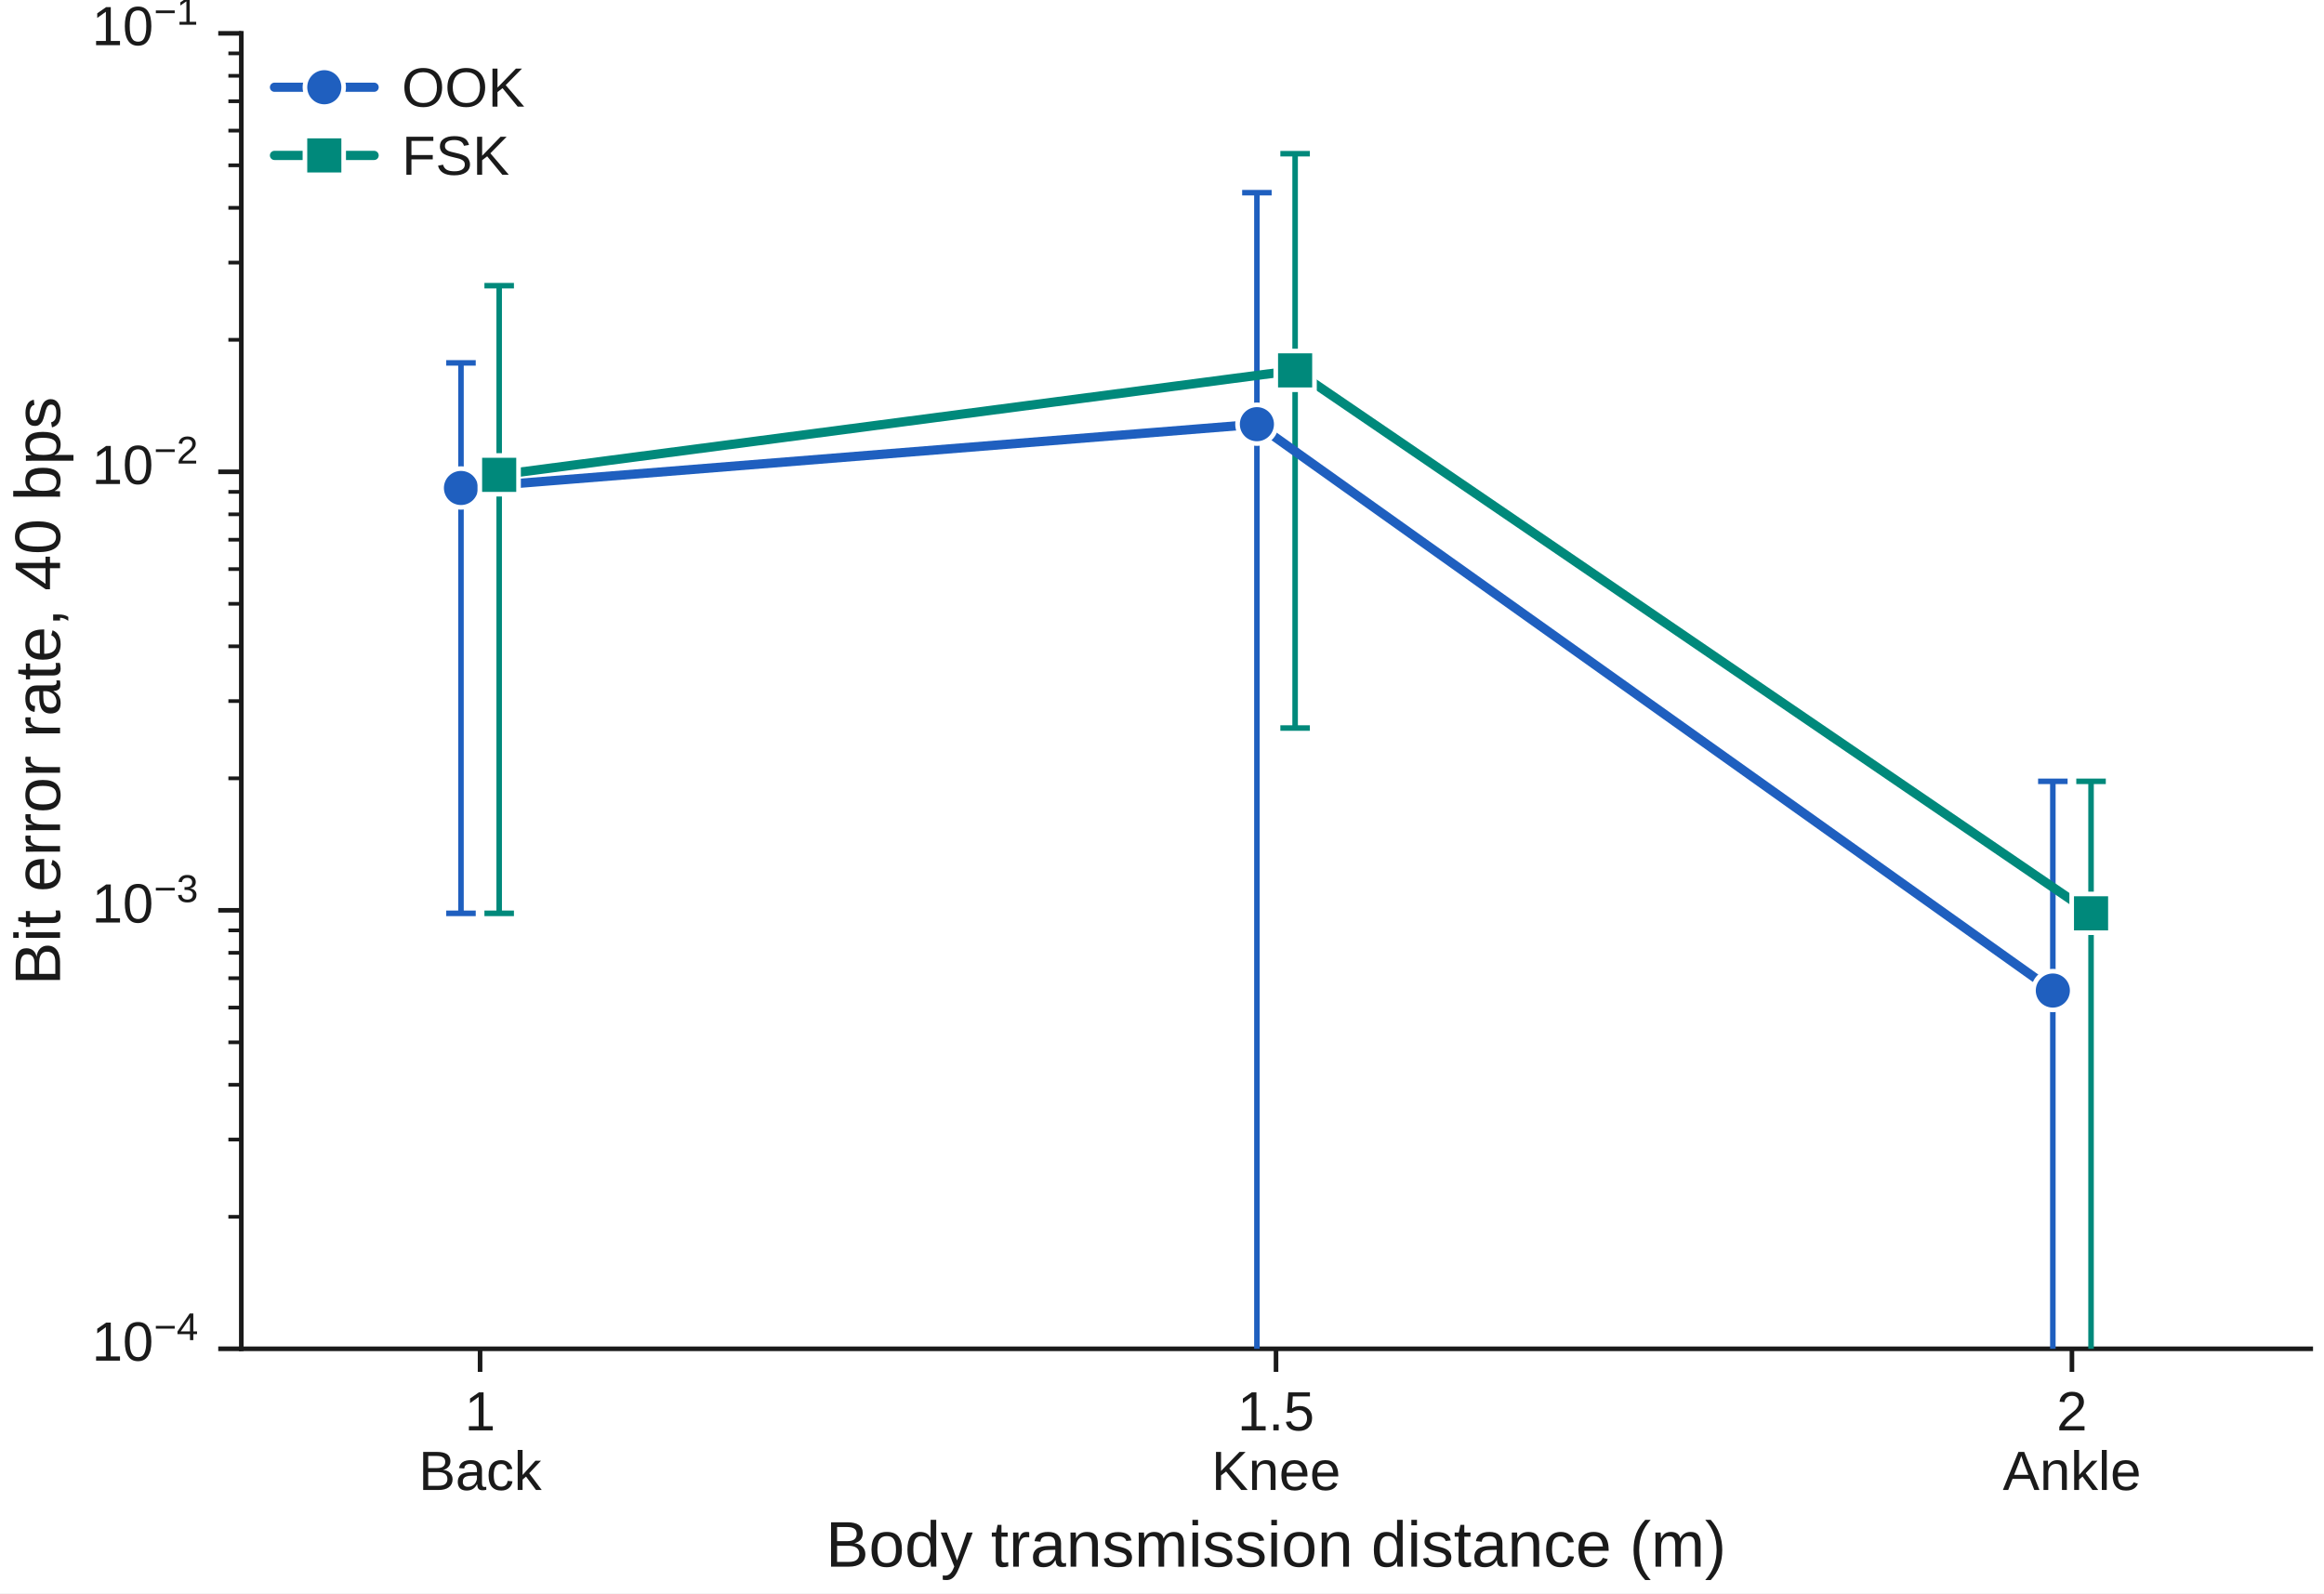
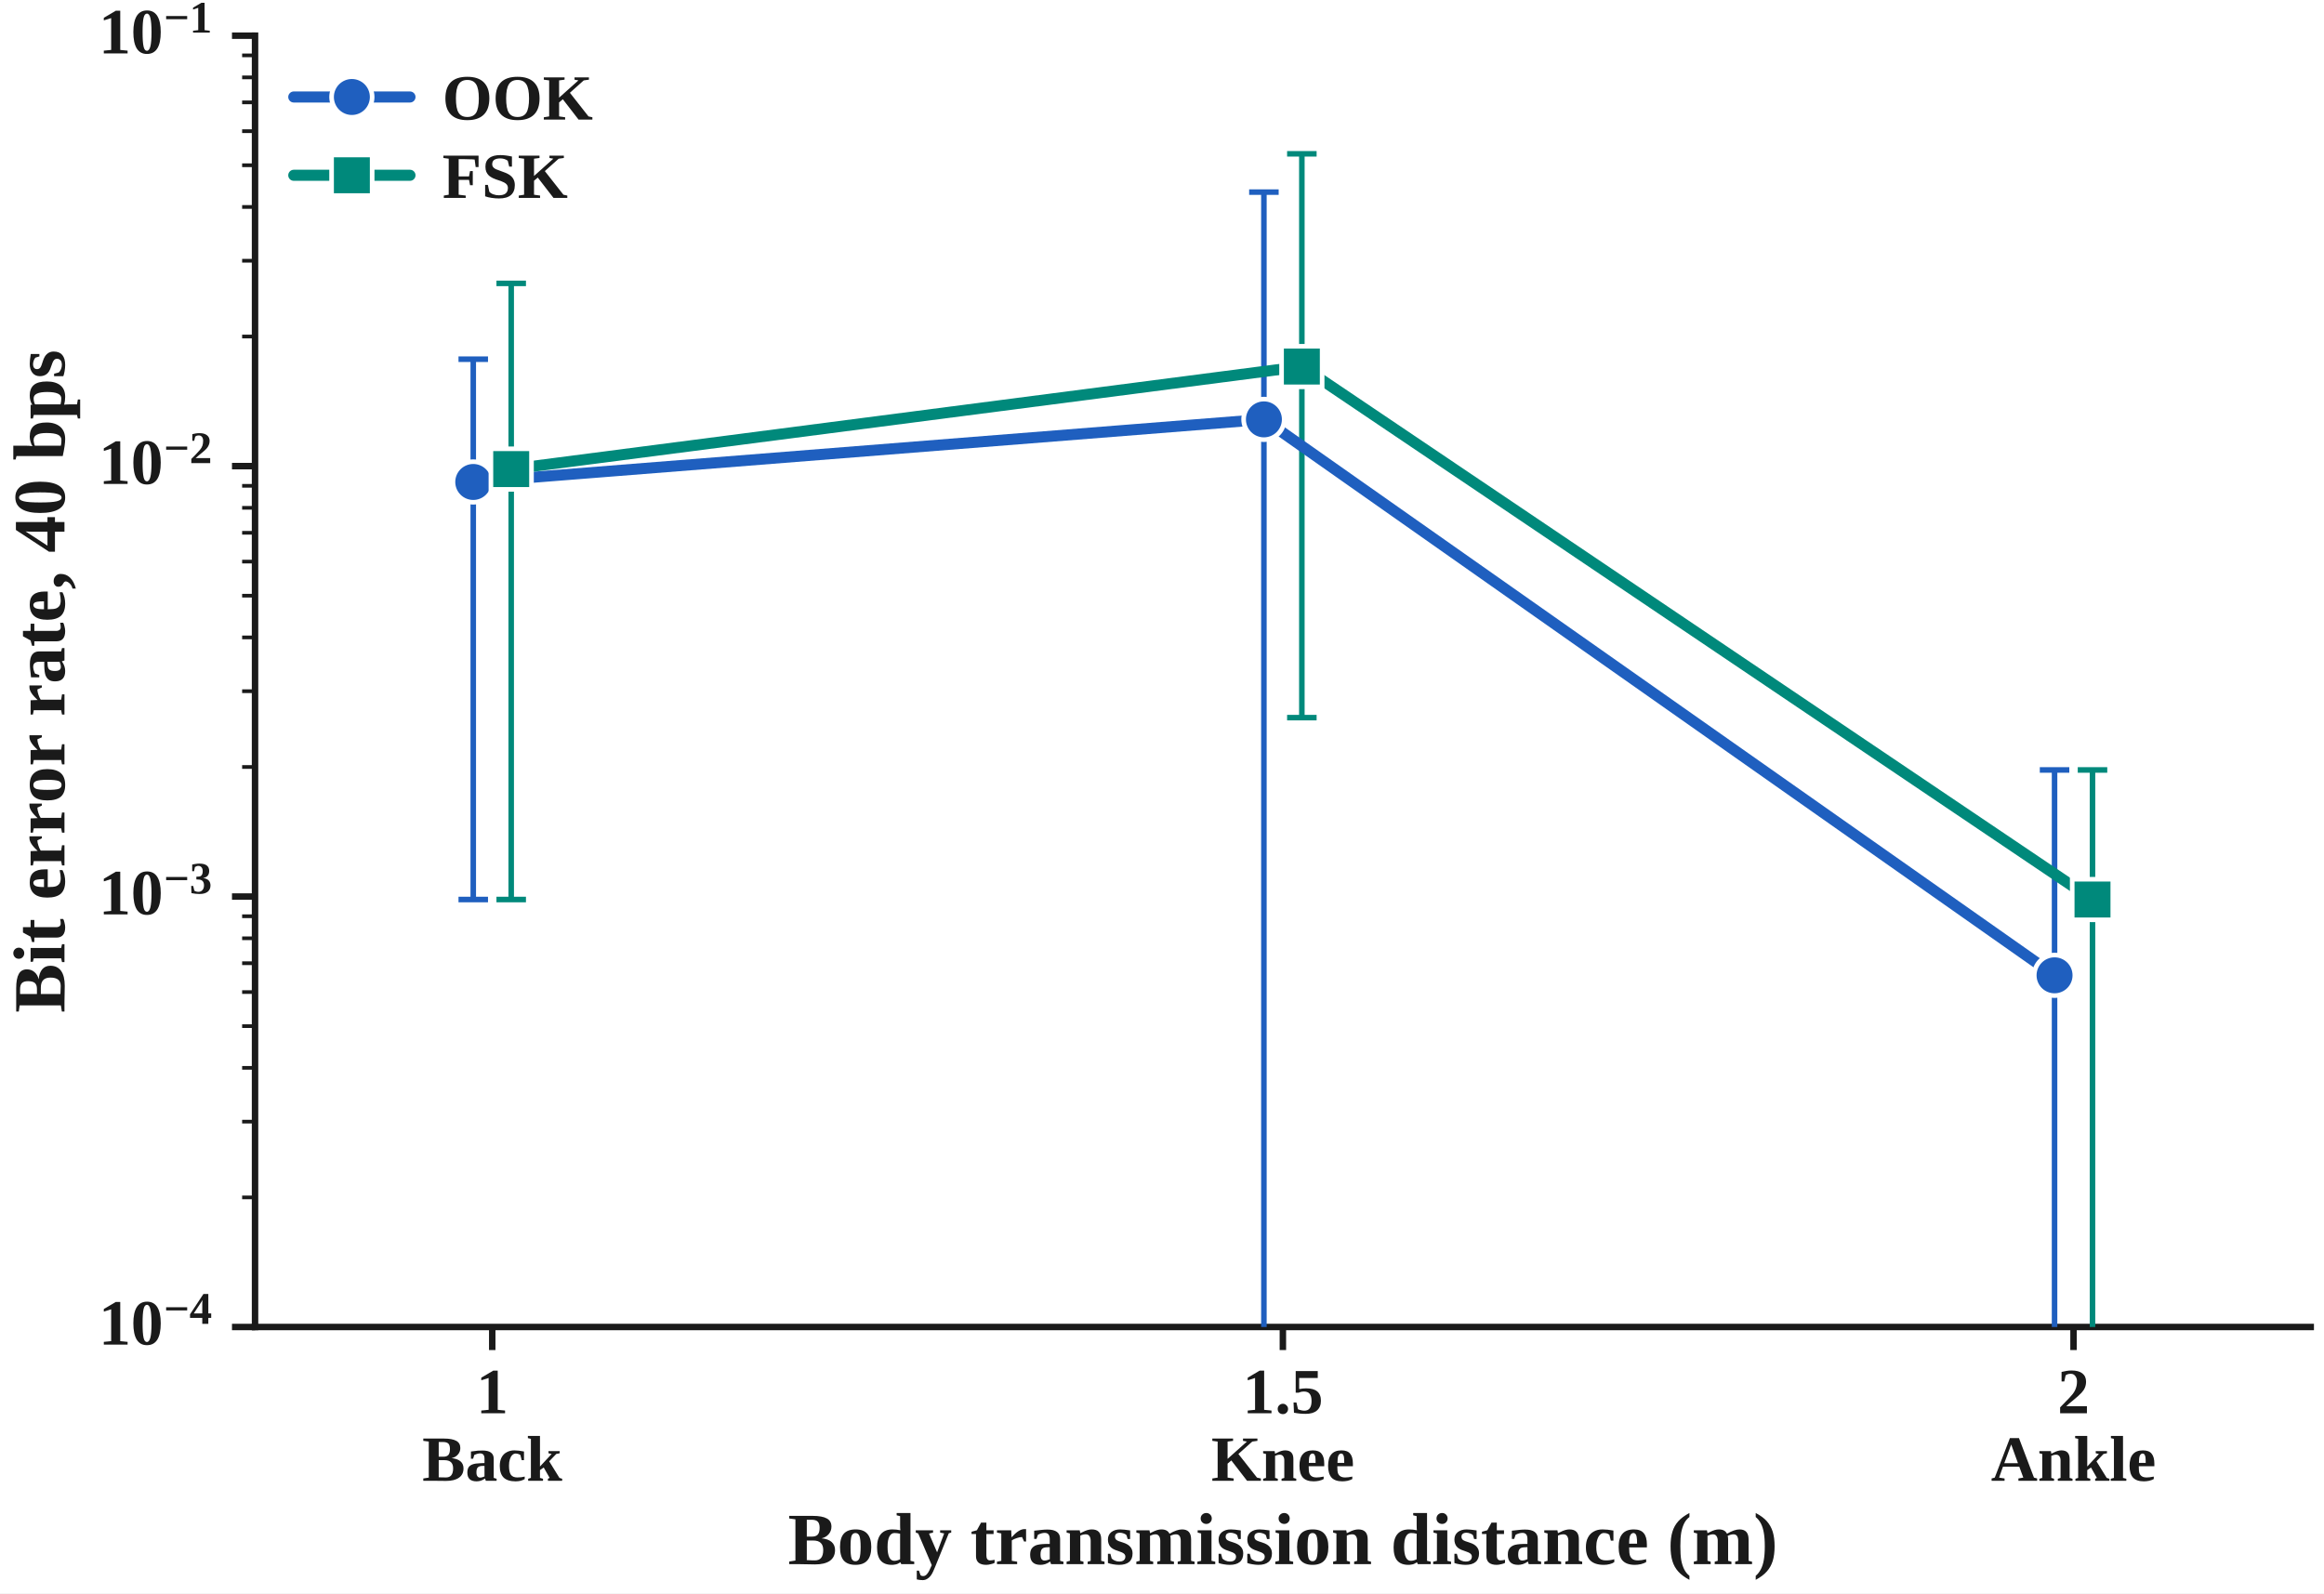
<svg xmlns="http://www.w3.org/2000/svg" xmlns:xlink="http://www.w3.org/1999/xlink" width="252pt" height="172.8pt" viewBox="0 0 252 172.8" version="1.1">
  <defs>
    <style type="text/css">*{stroke-linejoin: round; stroke-linecap: butt}</style>
  </defs>
  <g id="figure_1">
    <g id="patch_1">
      <path d="M 0 172.8  L 252 172.8  L 252 0  L 0 0  z " style="fill: #ffffff" />
    </g>
    <g id="axes_1">
      <g id="patch_2">
-         <path d="M 26.165 146.279  L 250.56 146.279  L 250.56 3.614  L 26.165 3.614  z " style="fill: #ffffff" />
+         <path d="M 27.655 143.915  L 250.56 143.915  L 250.56 3.869  L 27.655 3.869  z " style="fill: #ffffff" />
      </g>
      <g id="matplotlib.axis_1">
        <g id="xtick_1">
          <g id="line2d_1">
            <defs>
-               <path id="md3fc8c82eb" d="M 0 0  L 0 2.5  " style="stroke: #1a1a1a; stroke-width: 0.5" />
+               <path id="m8d9b5b0dcf" d="M 0 0  L 0 2.5  " style="stroke: #1a1a1a; stroke-width: 0.7" />
            </defs>
            <g>
-               <use xlink:href="#md3fc8c82eb" x="52.057" y="146.279" style="fill: #1a1a1a; stroke: #1a1a1a; stroke-width: 0.5" />
+               <use xlink:href="#m8d9b5b0dcf" x="53.375" y="143.915" style="fill: #1a1a1a; stroke: #1a1a1a; stroke-width: 0.7" />
            </g>
          </g>
          <g id="text_1">
-             <text style="font-size: 6px; font-family: 'Arial', 'Helvetica', 'Liberation Sans', 'Nimbus Sans', 'DejaVu Sans', sans-serif; fill: #1a1a1a" transform="translate(50.38873 155.1269)">1</text>
-             <text style="font-size: 6px; font-family: 'Arial', 'Helvetica', 'Liberation Sans', 'Nimbus Sans', 'DejaVu Sans', sans-serif; fill: #1a1a1a" transform="translate(45.38763 161.5897)">Back</text>
+             <text style="font-weight: 700; font-size: 7px; font-family: 'Times New Roman', 'Liberation Serif', 'Nimbus Roman', 'DejaVu Serif', serif; fill: #1a1a1a" transform="translate(51.62481 153.2721)">1</text>
+             <text style="font-weight: 700; font-size: 7px; font-family: 'Times New Roman', 'Liberation Serif', 'Nimbus Roman', 'DejaVu Serif', serif; fill: #1a1a1a" transform="translate(45.7902 160.5917)">Back</text>
          </g>
        </g>
        <g id="xtick_2">
          <g id="line2d_2">
            <g>
-               <use xlink:href="#md3fc8c82eb" x="138.363" y="146.279" style="fill: #1a1a1a; stroke: #1a1a1a; stroke-width: 0.5" />
+               <use xlink:href="#m8d9b5b0dcf" x="139.107" y="143.915" style="fill: #1a1a1a; stroke: #1a1a1a; stroke-width: 0.7" />
            </g>
          </g>
          <g id="text_2">
-             <text style="font-size: 6px; font-family: 'Arial', 'Helvetica', 'Liberation Sans', 'Nimbus Sans', 'DejaVu Sans', sans-serif; fill: #1a1a1a" transform="translate(134.1927 155.1269)">1.5</text>
-             <text style="font-size: 6px; font-family: 'Arial', 'Helvetica', 'Liberation Sans', 'Nimbus Sans', 'DejaVu Sans', sans-serif; fill: #1a1a1a" transform="translate(131.3567 161.5897)">Knee</text>
+             <text style="font-weight: 700; font-size: 7px; font-family: 'Times New Roman', 'Liberation Serif', 'Nimbus Roman', 'DejaVu Serif', serif; fill: #1a1a1a" transform="translate(134.7325 153.2721)">1.5</text>
+             <text style="font-weight: 700; font-size: 7px; font-family: 'Times New Roman', 'Liberation Serif', 'Nimbus Roman', 'DejaVu Serif', serif; fill: #1a1a1a" transform="translate(131.3315 160.5917)">Knee</text>
          </g>
        </g>
        <g id="xtick_3">
          <g id="line2d_3">
            <g>
-               <use xlink:href="#md3fc8c82eb" x="224.668" y="146.279" style="fill: #1a1a1a; stroke: #1a1a1a; stroke-width: 0.5" />
+               <use xlink:href="#m8d9b5b0dcf" x="224.84" y="143.915" style="fill: #1a1a1a; stroke: #1a1a1a; stroke-width: 0.7" />
            </g>
          </g>
          <g id="text_3">
-             <text style="font-size: 6px; font-family: 'Arial', 'Helvetica', 'Liberation Sans', 'Nimbus Sans', 'DejaVu Sans', sans-serif; fill: #1a1a1a" transform="translate(223 155.1269)">2</text>
-             <text style="font-size: 6px; font-family: 'Arial', 'Helvetica', 'Liberation Sans', 'Nimbus Sans', 'DejaVu Sans', sans-serif; fill: #1a1a1a" transform="translate(217.1641 161.5897)">Ankle</text>
+             <text style="font-weight: 700; font-size: 7px; font-family: 'Times New Roman', 'Liberation Serif', 'Nimbus Roman', 'DejaVu Serif', serif; fill: #1a1a1a" transform="translate(223.0902 153.2721)">2</text>
+             <text style="font-weight: 700; font-size: 7px; font-family: 'Times New Roman', 'Liberation Serif', 'Nimbus Roman', 'DejaVu Serif', serif; fill: #1a1a1a" transform="translate(215.8939 160.5917)">Ankle</text>
          </g>
        </g>
        <g id="text_4">
-           <text style="font-size: 7px; font-family: 'Arial', 'Helvetica', 'Liberation Sans', 'Nimbus Sans', 'DejaVu Sans', sans-serif; text-anchor: middle; fill: #1a1a1a" x="138.363" y="169.907" transform="rotate(-0 138.3627 169.9075)">Body transmission distance (m)</text>
+           <text style="font-weight: 700; font-size: 8px; font-family: 'Times New Roman', 'Liberation Serif', 'Nimbus Roman', 'DejaVu Serif', serif; text-anchor: middle; fill: #1a1a1a" x="139.107" y="169.634" transform="rotate(-0 139.1075 169.6337)">Body transmission distance (m)</text>
        </g>
      </g>
      <g id="matplotlib.axis_2">
        <g id="ytick_1">
          <g id="line2d_4">
            <defs>
-               <path id="mec77ec53ce" d="M 0 0  L -2.5 0  " style="stroke: #1a1a1a; stroke-width: 0.5" />
+               <path id="m8f3464b69f" d="M 0 0  L -2.5 0  " style="stroke: #1a1a1a; stroke-width: 0.7" />
            </defs>
            <g>
-               <use xlink:href="#mec77ec53ce" x="26.165" y="146.279" style="fill: #1a1a1a; stroke: #1a1a1a; stroke-width: 0.5" />
+               <use xlink:href="#m8f3464b69f" x="27.655" y="143.915" style="fill: #1a1a1a; stroke: #1a1a1a; stroke-width: 0.7" />
            </g>
          </g>
          <g id="text_5">
-             <g style="fill: #1a1a1a" transform="translate(9.965313 148.4529)">
+             <g style="fill: #1a1a1a" transform="translate(10.695 146.3435)">
              <text>
-                 <tspan x="0" y="-0.892" style="font-size: 6px; font-family: 'Liberation Sans'; fill: #1a1a1a">1</tspan>
-                 <tspan x="3.337" y="-0.892" style="font-size: 6px; font-family: 'Liberation Sans'; fill: #1a1a1a">0</tspan>
-                 <tspan x="6.729" y="-3.112" style="font-size: 4.2px; font-family: 'Liberation Sans'; fill: #1a1a1a">−</tspan>
-                 <tspan x="9.182" y="-3.112" style="font-size: 4.2px; font-family: 'Liberation Sans'; fill: #1a1a1a">4</tspan>
+                 <tspan x="0" y="-0.52" style="font-weight: 700; font-size: 7px; font-family: 'Liberation Serif'; fill: #1a1a1a">1</tspan>
+                 <tspan x="3.5" y="-0.52" style="font-weight: 700; font-size: 7px; font-family: 'Liberation Serif'; fill: #1a1a1a">0</tspan>
+                 <tspan x="7.056" y="-2.773" style="font-weight: 700; font-size: 4.9px; font-family: 'Liberation Serif'; fill: #1a1a1a">−</tspan>
+                 <tspan x="9.848" y="-2.773" style="font-weight: 700; font-size: 4.9px; font-family: 'Liberation Serif'; fill: #1a1a1a">4</tspan>
              </text>
            </g>
          </g>
        </g>
        <g id="ytick_2">
          <g id="line2d_5">
            <g>
-               <use xlink:href="#mec77ec53ce" x="26.165" y="98.724" style="fill: #1a1a1a; stroke: #1a1a1a; stroke-width: 0.5" />
+               <use xlink:href="#m8f3464b69f" x="27.655" y="97.233" style="fill: #1a1a1a; stroke: #1a1a1a; stroke-width: 0.7" />
            </g>
          </g>
          <g id="text_6">
-             <g style="fill: #1a1a1a" transform="translate(9.965313 100.898)">
+             <g style="fill: #1a1a1a" transform="translate(10.695 99.66142)">
              <text>
-                 <tspan x="0" y="-0.848" style="font-size: 6px; font-family: 'Liberation Sans'; fill: #1a1a1a">1</tspan>
-                 <tspan x="3.337" y="-0.848" style="font-size: 6px; font-family: 'Liberation Sans'; fill: #1a1a1a">0</tspan>
-                 <tspan x="6.729" y="-3.069" style="font-size: 4.2px; font-family: 'Liberation Sans'; fill: #1a1a1a">−</tspan>
-                 <tspan x="9.182" y="-3.069" style="font-size: 4.2px; font-family: 'Liberation Sans'; fill: #1a1a1a">3</tspan>
+                 <tspan x="0" y="-0.498" style="font-weight: 700; font-size: 7px; font-family: 'Liberation Serif'; fill: #1a1a1a">1</tspan>
+                 <tspan x="3.5" y="-0.498" style="font-weight: 700; font-size: 7px; font-family: 'Liberation Serif'; fill: #1a1a1a">0</tspan>
+                 <tspan x="7.056" y="-2.752" style="font-weight: 700; font-size: 4.9px; font-family: 'Liberation Serif'; fill: #1a1a1a">−</tspan>
+                 <tspan x="9.848" y="-2.752" style="font-weight: 700; font-size: 4.9px; font-family: 'Liberation Serif'; fill: #1a1a1a">3</tspan>
              </text>
            </g>
          </g>
        </g>
        <g id="ytick_3">
          <g id="line2d_6">
            <g>
-               <use xlink:href="#mec77ec53ce" x="26.165" y="51.169" style="fill: #1a1a1a; stroke: #1a1a1a; stroke-width: 0.5" />
+               <use xlink:href="#m8f3464b69f" x="27.655" y="50.551" style="fill: #1a1a1a; stroke: #1a1a1a; stroke-width: 0.7" />
            </g>
          </g>
          <g id="text_7">
-             <g style="fill: #1a1a1a" transform="translate(9.965313 53.34304)">
+             <g style="fill: #1a1a1a" transform="translate(10.695 52.97938)">
              <text>
-                 <tspan x="0" y="-0.848" style="font-size: 6px; font-family: 'Liberation Sans'; fill: #1a1a1a">1</tspan>
-                 <tspan x="3.337" y="-0.848" style="font-size: 6px; font-family: 'Liberation Sans'; fill: #1a1a1a">0</tspan>
-                 <tspan x="6.729" y="-3.069" style="font-size: 4.2px; font-family: 'Liberation Sans'; fill: #1a1a1a">−</tspan>
-                 <tspan x="9.182" y="-3.069" style="font-size: 4.2px; font-family: 'Liberation Sans'; fill: #1a1a1a">2</tspan>
+                 <tspan x="0" y="-0.498" style="font-weight: 700; font-size: 7px; font-family: 'Liberation Serif'; fill: #1a1a1a">1</tspan>
+                 <tspan x="3.5" y="-0.498" style="font-weight: 700; font-size: 7px; font-family: 'Liberation Serif'; fill: #1a1a1a">0</tspan>
+                 <tspan x="7.056" y="-2.752" style="font-weight: 700; font-size: 4.9px; font-family: 'Liberation Serif'; fill: #1a1a1a">−</tspan>
+                 <tspan x="9.848" y="-2.752" style="font-weight: 700; font-size: 4.9px; font-family: 'Liberation Serif'; fill: #1a1a1a">2</tspan>
              </text>
            </g>
          </g>
        </g>
        <g id="ytick_4">
          <g id="line2d_7">
            <g>
-               <use xlink:href="#mec77ec53ce" x="26.165" y="3.614" style="fill: #1a1a1a; stroke: #1a1a1a; stroke-width: 0.5" />
+               <use xlink:href="#m8f3464b69f" x="27.655" y="3.869" style="fill: #1a1a1a; stroke: #1a1a1a; stroke-width: 0.7" />
            </g>
          </g>
          <g id="text_8">
-             <g style="fill: #1a1a1a" transform="translate(9.965313 5.788125)">
+             <g style="fill: #1a1a1a" transform="translate(10.695 6.297344)">
              <text>
-                 <tspan x="0" y="-0.892" style="font-size: 6px; font-family: 'Liberation Sans'; fill: #1a1a1a">1</tspan>
-                 <tspan x="3.337" y="-0.892" style="font-size: 6px; font-family: 'Liberation Sans'; fill: #1a1a1a">0</tspan>
-                 <tspan x="6.729" y="-3.112" style="font-size: 4.2px; font-family: 'Liberation Sans'; fill: #1a1a1a">−</tspan>
-                 <tspan x="9.182" y="-3.112" style="font-size: 4.2px; font-family: 'Liberation Sans'; fill: #1a1a1a">1</tspan>
+                 <tspan x="0" y="-0.509" style="font-weight: 700; font-size: 7px; font-family: 'Liberation Serif'; fill: #1a1a1a">1</tspan>
+                 <tspan x="3.5" y="-0.509" style="font-weight: 700; font-size: 7px; font-family: 'Liberation Serif'; fill: #1a1a1a">0</tspan>
+                 <tspan x="7.056" y="-2.763" style="font-weight: 700; font-size: 4.9px; font-family: 'Liberation Serif'; fill: #1a1a1a">−</tspan>
+                 <tspan x="9.848" y="-2.763" style="font-weight: 700; font-size: 4.9px; font-family: 'Liberation Serif'; fill: #1a1a1a">1</tspan>
              </text>
            </g>
          </g>
        </g>
        <g id="ytick_5">
          <g id="line2d_8">
            <defs>
-               <path id="maca8bdec63" d="M 0 0  L -1.4 0  " style="stroke: #1a1a1a; stroke-width: 0.4" />
+               <path id="m999419ec3b" d="M 0 0  L -1.4 0  " style="stroke: #1a1a1a; stroke-width: 0.4" />
            </defs>
            <g>
-               <use xlink:href="#maca8bdec63" x="26.165" y="131.963" style="fill: #1a1a1a; stroke: #1a1a1a; stroke-width: 0.4" />
+               <use xlink:href="#m999419ec3b" x="27.655" y="129.862" style="fill: #1a1a1a; stroke: #1a1a1a; stroke-width: 0.4" />
            </g>
          </g>
        </g>
        <g id="ytick_6">
          <g id="line2d_9">
            <g>
-               <use xlink:href="#maca8bdec63" x="26.165" y="123.589" style="fill: #1a1a1a; stroke: #1a1a1a; stroke-width: 0.4" />
+               <use xlink:href="#m999419ec3b" x="27.655" y="121.642" style="fill: #1a1a1a; stroke: #1a1a1a; stroke-width: 0.4" />
            </g>
          </g>
        </g>
        <g id="ytick_7">
          <g id="line2d_10">
            <g>
-               <use xlink:href="#maca8bdec63" x="26.165" y="117.648" style="fill: #1a1a1a; stroke: #1a1a1a; stroke-width: 0.4" />
+               <use xlink:href="#m999419ec3b" x="27.655" y="115.809" style="fill: #1a1a1a; stroke: #1a1a1a; stroke-width: 0.4" />
            </g>
          </g>
        </g>
        <g id="ytick_8">
          <g id="line2d_11">
            <g>
-               <use xlink:href="#maca8bdec63" x="26.165" y="113.039" style="fill: #1a1a1a; stroke: #1a1a1a; stroke-width: 0.4" />
+               <use xlink:href="#m999419ec3b" x="27.655" y="111.285" style="fill: #1a1a1a; stroke: #1a1a1a; stroke-width: 0.4" />
            </g>
          </g>
        </g>
        <g id="ytick_9">
          <g id="line2d_12">
            <g>
-               <use xlink:href="#maca8bdec63" x="26.165" y="109.274" style="fill: #1a1a1a; stroke: #1a1a1a; stroke-width: 0.4" />
+               <use xlink:href="#m999419ec3b" x="27.655" y="107.589" style="fill: #1a1a1a; stroke: #1a1a1a; stroke-width: 0.4" />
            </g>
          </g>
        </g>
        <g id="ytick_10">
          <g id="line2d_13">
            <g>
-               <use xlink:href="#maca8bdec63" x="26.165" y="106.09" style="fill: #1a1a1a; stroke: #1a1a1a; stroke-width: 0.4" />
+               <use xlink:href="#m999419ec3b" x="27.655" y="104.464" style="fill: #1a1a1a; stroke: #1a1a1a; stroke-width: 0.4" />
            </g>
          </g>
        </g>
        <g id="ytick_11">
          <g id="line2d_14">
            <g>
-               <use xlink:href="#maca8bdec63" x="26.165" y="103.332" style="fill: #1a1a1a; stroke: #1a1a1a; stroke-width: 0.4" />
+               <use xlink:href="#m999419ec3b" x="27.655" y="101.757" style="fill: #1a1a1a; stroke: #1a1a1a; stroke-width: 0.4" />
            </g>
          </g>
        </g>
        <g id="ytick_12">
          <g id="line2d_15">
            <g>
-               <use xlink:href="#maca8bdec63" x="26.165" y="100.9" style="fill: #1a1a1a; stroke: #1a1a1a; stroke-width: 0.4" />
+               <use xlink:href="#m999419ec3b" x="27.655" y="99.369" style="fill: #1a1a1a; stroke: #1a1a1a; stroke-width: 0.4" />
            </g>
          </g>
        </g>
        <g id="ytick_13">
          <g id="line2d_16">
            <g>
-               <use xlink:href="#maca8bdec63" x="26.165" y="84.408" style="fill: #1a1a1a; stroke: #1a1a1a; stroke-width: 0.4" />
+               <use xlink:href="#m999419ec3b" x="27.655" y="83.18" style="fill: #1a1a1a; stroke: #1a1a1a; stroke-width: 0.4" />
            </g>
          </g>
        </g>
        <g id="ytick_14">
          <g id="line2d_17">
            <g>
-               <use xlink:href="#maca8bdec63" x="26.165" y="76.034" style="fill: #1a1a1a; stroke: #1a1a1a; stroke-width: 0.4" />
+               <use xlink:href="#m999419ec3b" x="27.655" y="74.96" style="fill: #1a1a1a; stroke: #1a1a1a; stroke-width: 0.4" />
            </g>
          </g>
        </g>
        <g id="ytick_15">
          <g id="line2d_18">
            <g>
-               <use xlink:href="#maca8bdec63" x="26.165" y="70.093" style="fill: #1a1a1a; stroke: #1a1a1a; stroke-width: 0.4" />
+               <use xlink:href="#m999419ec3b" x="27.655" y="69.127" style="fill: #1a1a1a; stroke: #1a1a1a; stroke-width: 0.4" />
            </g>
          </g>
        </g>
        <g id="ytick_16">
          <g id="line2d_19">
            <g>
-               <use xlink:href="#maca8bdec63" x="26.165" y="65.484" style="fill: #1a1a1a; stroke: #1a1a1a; stroke-width: 0.4" />
+               <use xlink:href="#m999419ec3b" x="27.655" y="64.603" style="fill: #1a1a1a; stroke: #1a1a1a; stroke-width: 0.4" />
            </g>
          </g>
        </g>
        <g id="ytick_17">
          <g id="line2d_20">
            <g>
-               <use xlink:href="#maca8bdec63" x="26.165" y="61.719" style="fill: #1a1a1a; stroke: #1a1a1a; stroke-width: 0.4" />
+               <use xlink:href="#m999419ec3b" x="27.655" y="60.907" style="fill: #1a1a1a; stroke: #1a1a1a; stroke-width: 0.4" />
            </g>
          </g>
        </g>
        <g id="ytick_18">
          <g id="line2d_21">
            <g>
-               <use xlink:href="#maca8bdec63" x="26.165" y="58.535" style="fill: #1a1a1a; stroke: #1a1a1a; stroke-width: 0.4" />
+               <use xlink:href="#m999419ec3b" x="27.655" y="57.782" style="fill: #1a1a1a; stroke: #1a1a1a; stroke-width: 0.4" />
            </g>
          </g>
        </g>
        <g id="ytick_19">
          <g id="line2d_22">
            <g>
-               <use xlink:href="#maca8bdec63" x="26.165" y="55.778" style="fill: #1a1a1a; stroke: #1a1a1a; stroke-width: 0.4" />
+               <use xlink:href="#m999419ec3b" x="27.655" y="55.075" style="fill: #1a1a1a; stroke: #1a1a1a; stroke-width: 0.4" />
            </g>
          </g>
        </g>
        <g id="ytick_20">
          <g id="line2d_23">
            <g>
-               <use xlink:href="#maca8bdec63" x="26.165" y="53.345" style="fill: #1a1a1a; stroke: #1a1a1a; stroke-width: 0.4" />
+               <use xlink:href="#m999419ec3b" x="27.655" y="52.687" style="fill: #1a1a1a; stroke: #1a1a1a; stroke-width: 0.4" />
            </g>
          </g>
        </g>
        <g id="ytick_21">
          <g id="line2d_24">
            <g>
-               <use xlink:href="#maca8bdec63" x="26.165" y="36.854" style="fill: #1a1a1a; stroke: #1a1a1a; stroke-width: 0.4" />
+               <use xlink:href="#m999419ec3b" x="27.655" y="36.498" style="fill: #1a1a1a; stroke: #1a1a1a; stroke-width: 0.4" />
            </g>
          </g>
        </g>
        <g id="ytick_22">
          <g id="line2d_25">
            <g>
-               <use xlink:href="#maca8bdec63" x="26.165" y="28.48" style="fill: #1a1a1a; stroke: #1a1a1a; stroke-width: 0.4" />
+               <use xlink:href="#m999419ec3b" x="27.655" y="28.278" style="fill: #1a1a1a; stroke: #1a1a1a; stroke-width: 0.4" />
            </g>
          </g>
        </g>
        <g id="ytick_23">
          <g id="line2d_26">
            <g>
-               <use xlink:href="#maca8bdec63" x="26.165" y="22.538" style="fill: #1a1a1a; stroke: #1a1a1a; stroke-width: 0.4" />
+               <use xlink:href="#m999419ec3b" x="27.655" y="22.445" style="fill: #1a1a1a; stroke: #1a1a1a; stroke-width: 0.4" />
            </g>
          </g>
        </g>
        <g id="ytick_24">
          <g id="line2d_27">
            <g>
-               <use xlink:href="#maca8bdec63" x="26.165" y="17.93" style="fill: #1a1a1a; stroke: #1a1a1a; stroke-width: 0.4" />
+               <use xlink:href="#m999419ec3b" x="27.655" y="17.921" style="fill: #1a1a1a; stroke: #1a1a1a; stroke-width: 0.4" />
            </g>
          </g>
        </g>
        <g id="ytick_25">
          <g id="line2d_28">
            <g>
-               <use xlink:href="#maca8bdec63" x="26.165" y="14.164" style="fill: #1a1a1a; stroke: #1a1a1a; stroke-width: 0.4" />
+               <use xlink:href="#m999419ec3b" x="27.655" y="14.225" style="fill: #1a1a1a; stroke: #1a1a1a; stroke-width: 0.4" />
            </g>
          </g>
        </g>
        <g id="ytick_26">
          <g id="line2d_29">
            <g>
-               <use xlink:href="#maca8bdec63" x="26.165" y="10.98" style="fill: #1a1a1a; stroke: #1a1a1a; stroke-width: 0.4" />
+               <use xlink:href="#m999419ec3b" x="27.655" y="11.1" style="fill: #1a1a1a; stroke: #1a1a1a; stroke-width: 0.4" />
            </g>
          </g>
        </g>
        <g id="ytick_27">
          <g id="line2d_30">
            <g>
-               <use xlink:href="#maca8bdec63" x="26.165" y="8.223" style="fill: #1a1a1a; stroke: #1a1a1a; stroke-width: 0.4" />
+               <use xlink:href="#m999419ec3b" x="27.655" y="8.393" style="fill: #1a1a1a; stroke: #1a1a1a; stroke-width: 0.4" />
            </g>
          </g>
        </g>
        <g id="ytick_28">
          <g id="line2d_31">
            <g>
-               <use xlink:href="#maca8bdec63" x="26.165" y="5.79" style="fill: #1a1a1a; stroke: #1a1a1a; stroke-width: 0.4" />
+               <use xlink:href="#m999419ec3b" x="27.655" y="6.005" style="fill: #1a1a1a; stroke: #1a1a1a; stroke-width: 0.4" />
            </g>
          </g>
        </g>
        <g id="text_9">
-           <text style="font-size: 7px; font-family: 'Arial', 'Helvetica', 'Liberation Sans', 'Nimbus Sans', 'DejaVu Sans', sans-serif; text-anchor: middle; fill: #1a1a1a" x="6.513" y="74.946" transform="rotate(-90 6.512813 74.94644)">Bit error rate, 40 bps</text>
+           <text style="font-weight: 700; font-size: 8px; font-family: 'Times New Roman', 'Liberation Serif', 'Nimbus Roman', 'DejaVu Serif', serif; text-anchor: middle; fill: #1a1a1a" x="6.991" y="73.892" transform="rotate(-90 6.99125 73.89173)">Bit error rate, 40 bps</text>
        </g>
      </g>
      <g id="patch_3">
-         <path d="M 26.165 146.279  L 26.165 3.614  " style="fill: none; stroke: #1a1a1a; stroke-width: 0.5; stroke-linejoin: miter; stroke-linecap: square" />
+         <path d="M 27.655 143.915  L 27.655 3.869  " style="fill: none; stroke: #1a1a1a; stroke-width: 0.7; stroke-linejoin: miter; stroke-linecap: square" />
      </g>
      <g id="patch_4">
-         <path d="M 26.165 146.279  L 250.56 146.279  " style="fill: none; stroke: #1a1a1a; stroke-width: 0.5; stroke-linejoin: miter; stroke-linecap: square" />
+         <path d="M 27.655 143.915  L 250.56 143.915  " style="fill: none; stroke: #1a1a1a; stroke-width: 0.7; stroke-linejoin: miter; stroke-linecap: square" />
      </g>
      <g id="LineCollection_1">
-         <path d="M 49.986 99.052  L 49.986 39.357  " clip-path="url(#p67f716733e)" style="fill: none; stroke: #1f5fbf; stroke-width: 0.6" />
-         <path d="M 136.291 173.8  L 136.291 20.897  " clip-path="url(#p67f716733e)" style="fill: none; stroke: #1f5fbf; stroke-width: 0.6" />
-         <path d="M 222.597 173.8  L 222.597 84.736  " clip-path="url(#p67f716733e)" style="fill: none; stroke: #1f5fbf; stroke-width: 0.6" />
+         <path d="M 51.317 97.555  L 51.317 38.956  " clip-path="url(#p02375040c1)" style="fill: none; stroke: #1f5fbf; stroke-width: 0.6" />
+         <path d="M 137.05 173.8  L 137.05 20.835  " clip-path="url(#p02375040c1)" style="fill: none; stroke: #1f5fbf; stroke-width: 0.6" />
+         <path d="M 222.783 173.8  L 222.783 83.502  " clip-path="url(#p02375040c1)" style="fill: none; stroke: #1f5fbf; stroke-width: 0.6" />
      </g>
      <g id="line2d_32">
        <defs>
-           <path id="m3b3646c719" d="M 1.6 0  L -1.6 -0  " style="stroke: #1f5fbf; stroke-width: 0.6" />
+           <path id="ma76bb4d2ad" d="M 1.6 0  L -1.6 -0  " style="stroke: #1f5fbf; stroke-width: 0.6" />
        </defs>
-         <g clip-path="url(#p67f716733e)">
-           <use xlink:href="#m3b3646c719" x="49.986" y="99.052" style="fill: #1f77b4; stroke: #1f5fbf; stroke-width: 0.6" />
-           <use xlink:href="#m3b3646c719" x="72.455" y="12442.6" style="fill: #1f77b4; stroke: #1f5fbf; stroke-width: 0.6" />
+         <g clip-path="url(#p02375040c1)">
+           <use xlink:href="#ma76bb4d2ad" x="51.317" y="97.555" style="fill: #1f77b4; stroke: #1f5fbf; stroke-width: 0.6" />
+           <use xlink:href="#ma76bb4d2ad" x="74.058" y="12442.6" style="fill: #1f77b4; stroke: #1f5fbf; stroke-width: 0.6" />
        </g>
      </g>
      <g id="line2d_33">
-         <g clip-path="url(#p67f716733e)">
-           <use xlink:href="#m3b3646c719" x="49.986" y="39.357" style="fill: #1f77b4; stroke: #1f5fbf; stroke-width: 0.6" />
-           <use xlink:href="#m3b3646c719" x="136.291" y="20.897" style="fill: #1f77b4; stroke: #1f5fbf; stroke-width: 0.6" />
-           <use xlink:href="#m3b3646c719" x="222.597" y="84.736" style="fill: #1f77b4; stroke: #1f5fbf; stroke-width: 0.6" />
+         <g clip-path="url(#p02375040c1)">
+           <use xlink:href="#ma76bb4d2ad" x="51.317" y="38.956" style="fill: #1f77b4; stroke: #1f5fbf; stroke-width: 0.6" />
+           <use xlink:href="#ma76bb4d2ad" x="137.05" y="20.835" style="fill: #1f77b4; stroke: #1f5fbf; stroke-width: 0.6" />
+           <use xlink:href="#ma76bb4d2ad" x="222.783" y="83.502" style="fill: #1f77b4; stroke: #1f5fbf; stroke-width: 0.6" />
        </g>
      </g>
      <g id="LineCollection_2">
-         <path d="M 54.128 99.052  L 54.128 30.983  " clip-path="url(#p67f716733e)" style="fill: none; stroke: #00897b; stroke-width: 0.6" />
-         <path d="M 140.434 78.957  L 140.434 16.668  " clip-path="url(#p67f716733e)" style="fill: none; stroke: #00897b; stroke-width: 0.6" />
-         <path d="M 226.74 173.8  L 226.74 84.736  " clip-path="url(#p67f716733e)" style="fill: none; stroke: #00897b; stroke-width: 0.6" />
+         <path d="M 55.432 97.555  L 55.432 30.736  " clip-path="url(#p02375040c1)" style="fill: none; stroke: #00897b; stroke-width: 0.6" />
+         <path d="M 141.165 77.828  L 141.165 16.683  " clip-path="url(#p02375040c1)" style="fill: none; stroke: #00897b; stroke-width: 0.6" />
+         <path d="M 226.898 173.8  L 226.898 83.502  " clip-path="url(#p02375040c1)" style="fill: none; stroke: #00897b; stroke-width: 0.6" />
      </g>
      <g id="line2d_34">
        <defs>
-           <path id="m5a2b9da079" d="M 1.6 0  L -1.6 -0  " style="stroke: #00897b; stroke-width: 0.6" />
+           <path id="mc2cb437590" d="M 1.6 0  L -1.6 -0  " style="stroke: #00897b; stroke-width: 0.6" />
        </defs>
-         <g clip-path="url(#p67f716733e)">
-           <use xlink:href="#m5a2b9da079" x="54.128" y="99.052" style="fill: #1f77b4; stroke: #00897b; stroke-width: 0.6" />
-           <use xlink:href="#m5a2b9da079" x="140.434" y="78.957" style="fill: #1f77b4; stroke: #00897b; stroke-width: 0.6" />
-           <use xlink:href="#m5a2b9da079" x="162.93" y="12442.6" style="fill: #1f77b4; stroke: #00897b; stroke-width: 0.6" />
+         <g clip-path="url(#p02375040c1)">
+           <use xlink:href="#mc2cb437590" x="55.432" y="97.555" style="fill: #1f77b4; stroke: #00897b; stroke-width: 0.6" />
+           <use xlink:href="#mc2cb437590" x="141.165" y="77.828" style="fill: #1f77b4; stroke: #00897b; stroke-width: 0.6" />
+           <use xlink:href="#mc2cb437590" x="163.932" y="12442.6" style="fill: #1f77b4; stroke: #00897b; stroke-width: 0.6" />
        </g>
      </g>
      <g id="line2d_35">
-         <g clip-path="url(#p67f716733e)">
-           <use xlink:href="#m5a2b9da079" x="54.128" y="30.983" style="fill: #1f77b4; stroke: #00897b; stroke-width: 0.6" />
-           <use xlink:href="#m5a2b9da079" x="140.434" y="16.668" style="fill: #1f77b4; stroke: #00897b; stroke-width: 0.6" />
-           <use xlink:href="#m5a2b9da079" x="226.74" y="84.736" style="fill: #1f77b4; stroke: #00897b; stroke-width: 0.6" />
+         <g clip-path="url(#p02375040c1)">
+           <use xlink:href="#mc2cb437590" x="55.432" y="30.736" style="fill: #1f77b4; stroke: #00897b; stroke-width: 0.6" />
+           <use xlink:href="#mc2cb437590" x="141.165" y="16.683" style="fill: #1f77b4; stroke: #00897b; stroke-width: 0.6" />
+           <use xlink:href="#mc2cb437590" x="226.898" y="83.502" style="fill: #1f77b4; stroke: #00897b; stroke-width: 0.6" />
        </g>
      </g>
      <g id="line2d_36">
-         <path d="M 49.986 52.922  L 136.291 46.005  L 222.597 107.426  " clip-path="url(#p67f716733e)" style="fill: none; stroke: #1f5fbf; stroke-linecap: round" />
+         <path d="M 51.317 52.271  L 137.05 45.482  L 222.783 105.775  " clip-path="url(#p02375040c1)" style="fill: none; stroke: #1f5fbf; stroke-width: 1.2; stroke-linecap: round" />
        <defs>
-           <path id="ma0dce32dc4" d="M 0 2.1  C 0.557 2.1 1.091 1.879 1.485 1.485  C 1.879 1.091 2.1 0.557 2.1 0  C 2.1 -0.557 1.879 -1.091 1.485 -1.485  C 1.091 -1.879 0.557 -2.1 0 -2.1  C -0.557 -2.1 -1.091 -1.879 -1.485 -1.485  C -1.879 -1.091 -2.1 -0.557 -2.1 0  C -2.1 0.557 -1.879 1.091 -1.485 1.485  C -1.091 1.879 -0.557 2.1 0 2.1  z " style="stroke: #ffffff; stroke-width: 0.5" />
+           <path id="m73755780a6" d="M 0 2.2  C 0.583 2.2 1.143 1.968 1.556 1.556  C 1.968 1.143 2.2 0.583 2.2 0  C 2.2 -0.583 1.968 -1.143 1.556 -1.556  C 1.143 -1.968 0.583 -2.2 0 -2.2  C -0.583 -2.2 -1.143 -1.968 -1.556 -1.556  C -1.968 -1.143 -2.2 -0.583 -2.2 0  C -2.2 0.583 -1.968 1.143 -1.556 1.556  C -1.143 1.968 -0.583 2.2 0 2.2  z " style="stroke: #ffffff; stroke-width: 0.5" />
        </defs>
-         <g clip-path="url(#p67f716733e)">
-           <use xlink:href="#ma0dce32dc4" x="49.986" y="52.922" style="fill: #1f5fbf; stroke: #ffffff; stroke-width: 0.5" />
-           <use xlink:href="#ma0dce32dc4" x="136.291" y="46.005" style="fill: #1f5fbf; stroke: #ffffff; stroke-width: 0.5" />
-           <use xlink:href="#ma0dce32dc4" x="222.597" y="107.426" style="fill: #1f5fbf; stroke: #ffffff; stroke-width: 0.5" />
+         <g clip-path="url(#p02375040c1)">
+           <use xlink:href="#m73755780a6" x="51.317" y="52.271" style="fill: #1f5fbf; stroke: #ffffff; stroke-width: 0.5" />
+           <use xlink:href="#m73755780a6" x="137.05" y="45.482" style="fill: #1f5fbf; stroke: #ffffff; stroke-width: 0.5" />
+           <use xlink:href="#m73755780a6" x="222.783" y="105.775" style="fill: #1f5fbf; stroke: #ffffff; stroke-width: 0.5" />
        </g>
      </g>
      <g id="line2d_37">
-         <path d="M 54.128 51.497  L 140.434 40.169  L 226.74 99.052  " clip-path="url(#p67f716733e)" style="fill: none; stroke: #00897b; stroke-linecap: round" />
+         <path d="M 55.432 50.873  L 141.165 39.753  L 226.898 97.555  " clip-path="url(#p02375040c1)" style="fill: none; stroke: #00897b; stroke-width: 1.2; stroke-linecap: round" />
        <defs>
-           <path id="m94ec5d7ec1" d="M -2.1 2.1  L 2.1 2.1  L 2.1 -2.1  L -2.1 -2.1  z " style="stroke: #ffffff; stroke-width: 0.5; stroke-linejoin: miter" />
+           <path id="m33e4c7f555" d="M -2.2 2.2  L 2.2 2.2  L 2.2 -2.2  L -2.2 -2.2  z " style="stroke: #ffffff; stroke-width: 0.5; stroke-linejoin: miter" />
        </defs>
-         <g clip-path="url(#p67f716733e)">
-           <use xlink:href="#m94ec5d7ec1" x="54.128" y="51.497" style="fill: #00897b; stroke: #ffffff; stroke-width: 0.5; stroke-linejoin: miter" />
-           <use xlink:href="#m94ec5d7ec1" x="140.434" y="40.169" style="fill: #00897b; stroke: #ffffff; stroke-width: 0.5; stroke-linejoin: miter" />
-           <use xlink:href="#m94ec5d7ec1" x="226.74" y="99.052" style="fill: #00897b; stroke: #ffffff; stroke-width: 0.5; stroke-linejoin: miter" />
+         <g clip-path="url(#p02375040c1)">
+           <use xlink:href="#m33e4c7f555" x="55.432" y="50.873" style="fill: #00897b; stroke: #ffffff; stroke-width: 0.5; stroke-linejoin: miter" />
+           <use xlink:href="#m33e4c7f555" x="141.165" y="39.753" style="fill: #00897b; stroke: #ffffff; stroke-width: 0.5; stroke-linejoin: miter" />
+           <use xlink:href="#m33e4c7f555" x="226.898" y="97.555" style="fill: #00897b; stroke: #ffffff; stroke-width: 0.5; stroke-linejoin: miter" />
        </g>
      </g>
      <g id="legend_1">
        <g id="line2d_38">
-           <path d="M 29.765 9.462  L 35.165 9.462  L 40.565 9.462  " style="fill: none; stroke: #1f5fbf; stroke-linecap: round" />
+           <path d="M 31.855 10.519  L 38.155 10.519  L 44.455 10.519  " style="fill: none; stroke: #1f5fbf; stroke-width: 1.2; stroke-linecap: round" />
          <g>
-             <use xlink:href="#ma0dce32dc4" x="35.165" y="9.462" style="fill: #1f5fbf; stroke: #ffffff; stroke-width: 0.5" />
+             <use xlink:href="#m73755780a6" x="38.155" y="10.519" style="fill: #1f5fbf; stroke: #ffffff; stroke-width: 0.5" />
          </g>
        </g>
        <g id="text_10">
-           <text style="font-size: 6px; font-family: 'Arial', 'Helvetica', 'Liberation Sans', 'Nimbus Sans', 'DejaVu Sans', sans-serif; text-anchor: start; fill: #1a1a1a" x="43.565" y="11.562" transform="rotate(-0 43.56531 11.56219)">OOK</text>
+           <text style="font-weight: 700; font-size: 7px; font-family: 'Times New Roman', 'Liberation Serif', 'Nimbus Roman', 'DejaVu Serif', serif; text-anchor: start; fill: #1a1a1a" x="47.955" y="12.969" transform="rotate(-0 47.955 12.96867)">OOK</text>
        </g>
        <g id="line2d_39">
-           <path d="M 29.765 16.855  L 35.165 16.855  L 40.565 16.855  " style="fill: none; stroke: #00897b; stroke-linecap: round" />
+           <path d="M 31.855 19.009  L 38.155 19.009  L 44.455 19.009  " style="fill: none; stroke: #00897b; stroke-width: 1.2; stroke-linecap: round" />
          <g>
-             <use xlink:href="#m94ec5d7ec1" x="35.165" y="16.855" style="fill: #00897b; stroke: #ffffff; stroke-width: 0.5; stroke-linejoin: miter" />
+             <use xlink:href="#m33e4c7f555" x="38.155" y="19.009" style="fill: #00897b; stroke: #ffffff; stroke-width: 0.5; stroke-linejoin: miter" />
          </g>
        </g>
        <g id="text_11">
-           <text style="font-size: 6px; font-family: 'Arial', 'Helvetica', 'Liberation Sans', 'Nimbus Sans', 'DejaVu Sans', sans-serif; text-anchor: start; fill: #1a1a1a" x="43.565" y="18.955" transform="rotate(-0 43.56531 18.95531)">FSK</text>
+           <text style="font-weight: 700; font-size: 7px; font-family: 'Times New Roman', 'Liberation Serif', 'Nimbus Roman', 'DejaVu Serif', serif; text-anchor: start; fill: #1a1a1a" x="47.955" y="21.459" transform="rotate(-0 47.955 21.45945)">FSK</text>
        </g>
      </g>
    </g>
  </g>
  <defs>
-     <clipPath id="p67f716733e">
-       <rect x="26.165" y="3.614" width="224.395" height="142.665" />
+     <clipPath id="p02375040c1">
+       <rect x="27.655" y="3.869" width="222.905" height="140.046" />
    </clipPath>
  </defs>
</svg>
